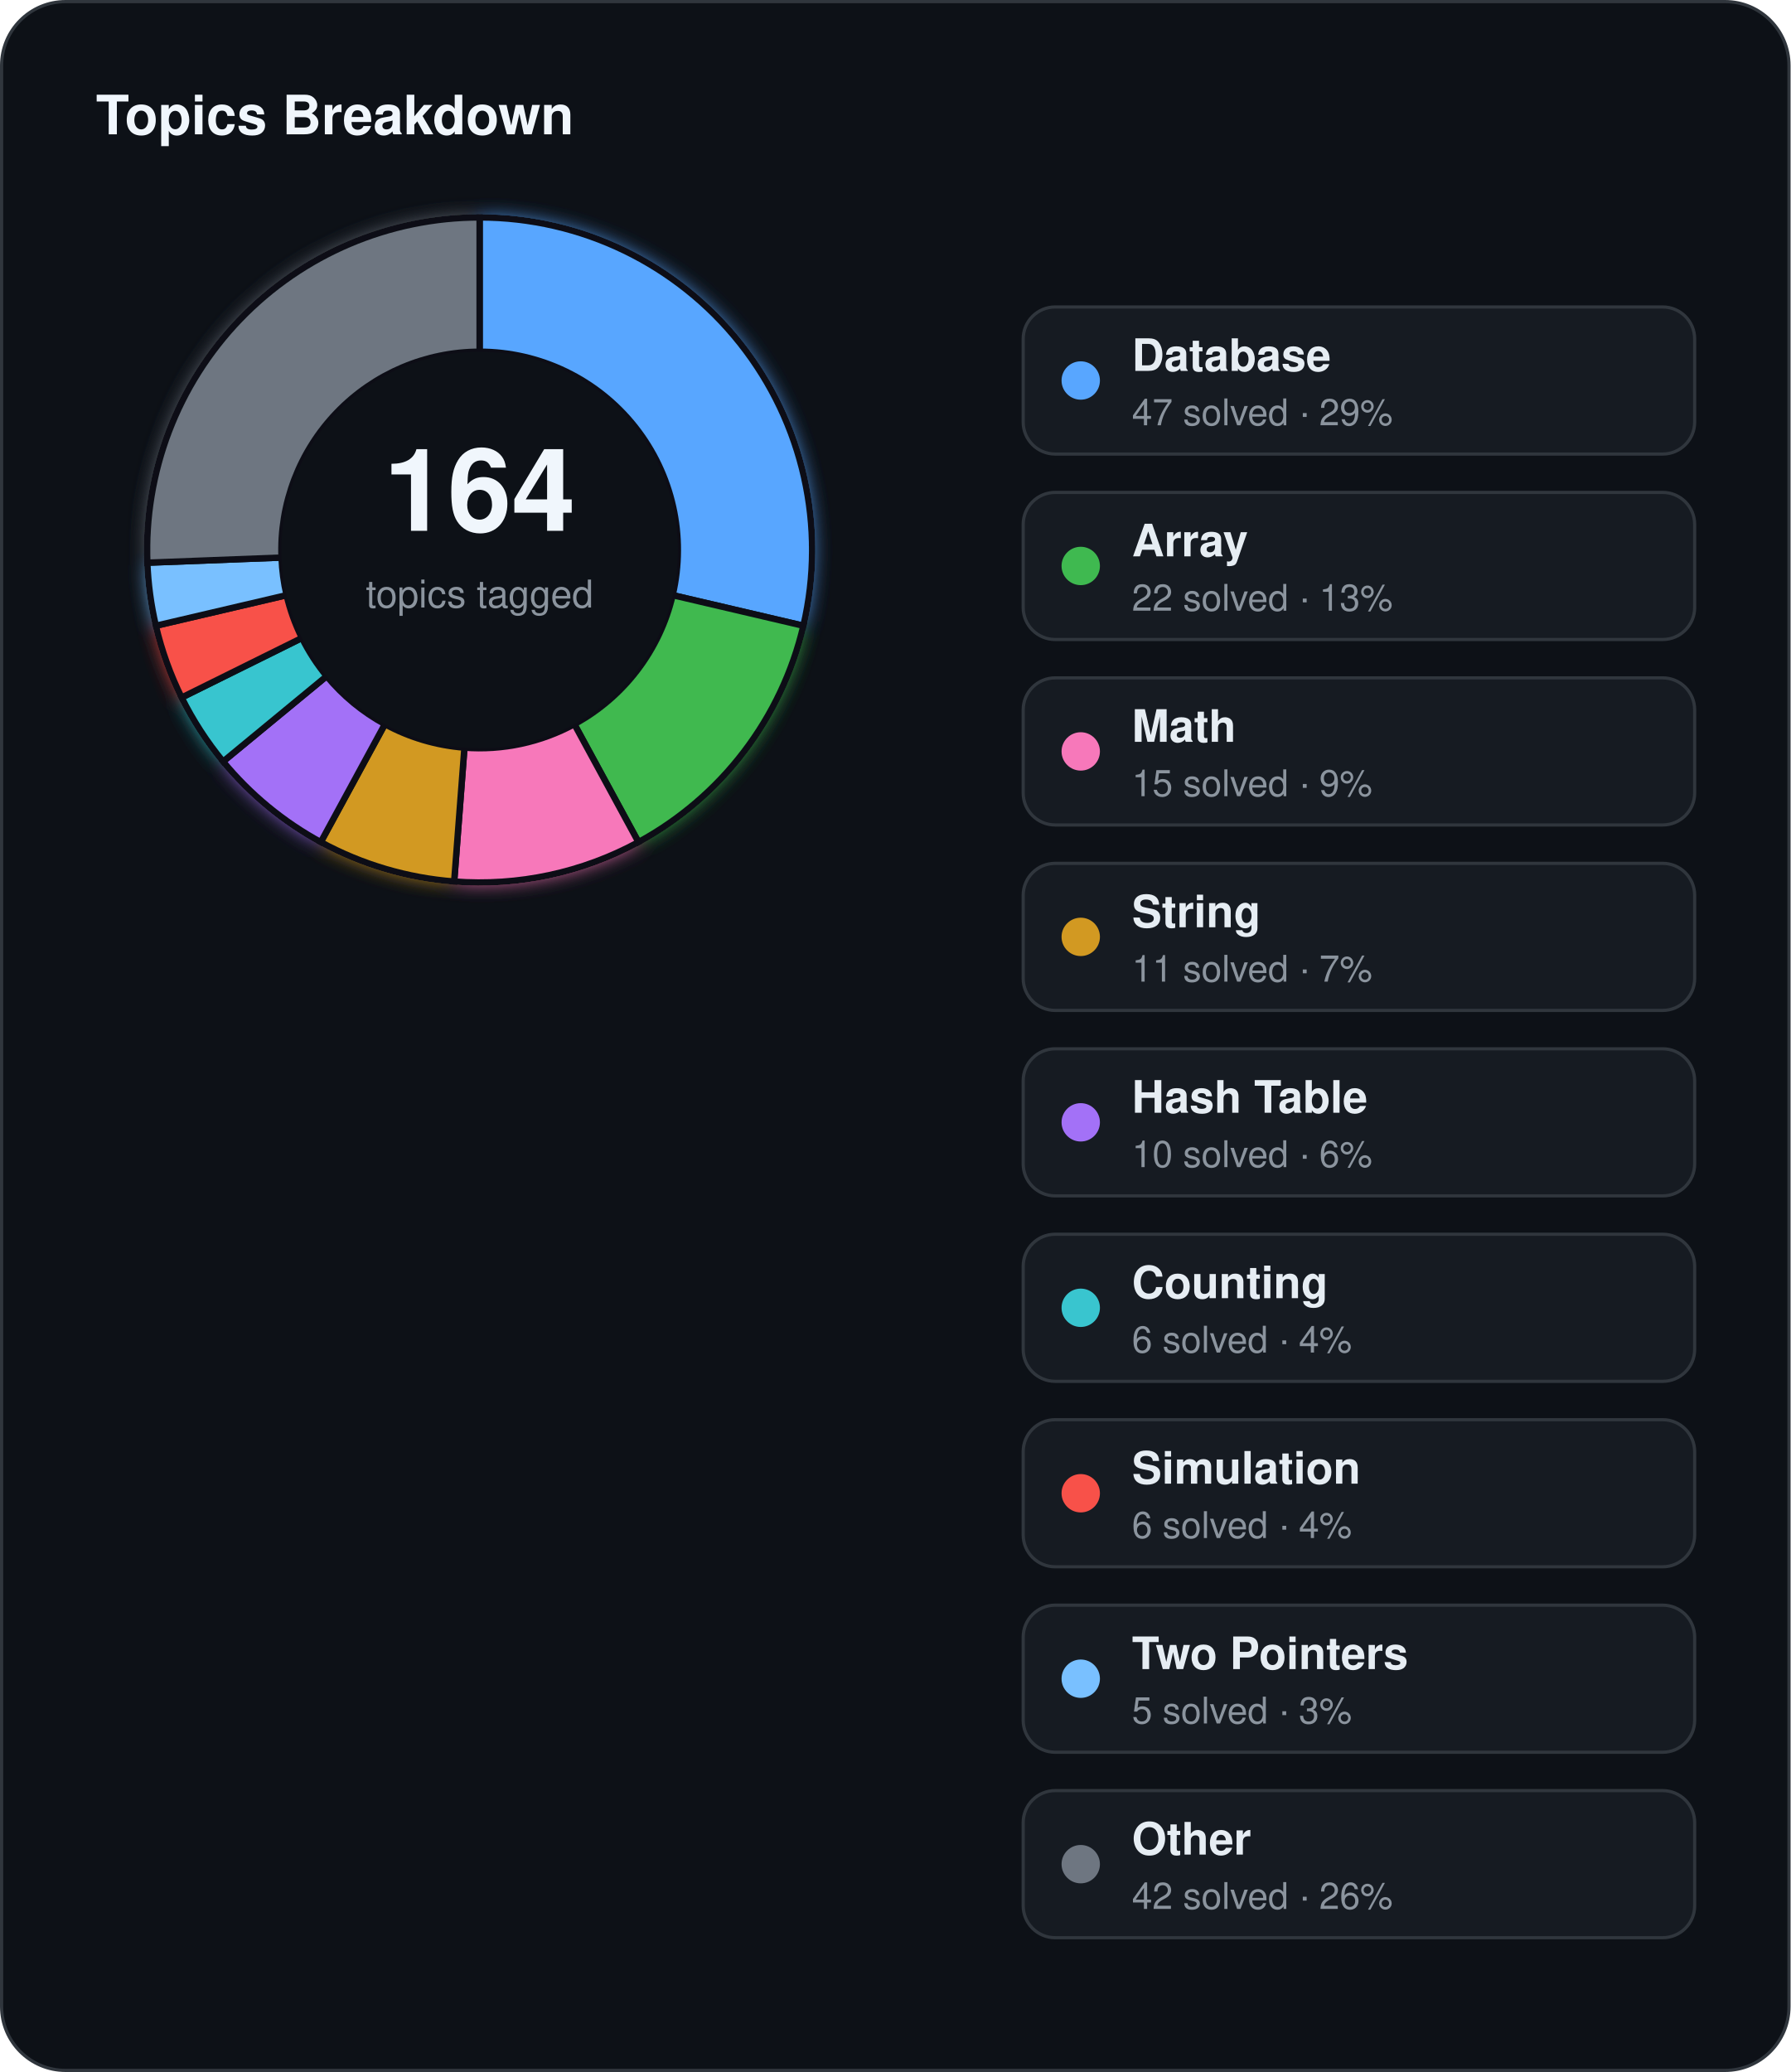
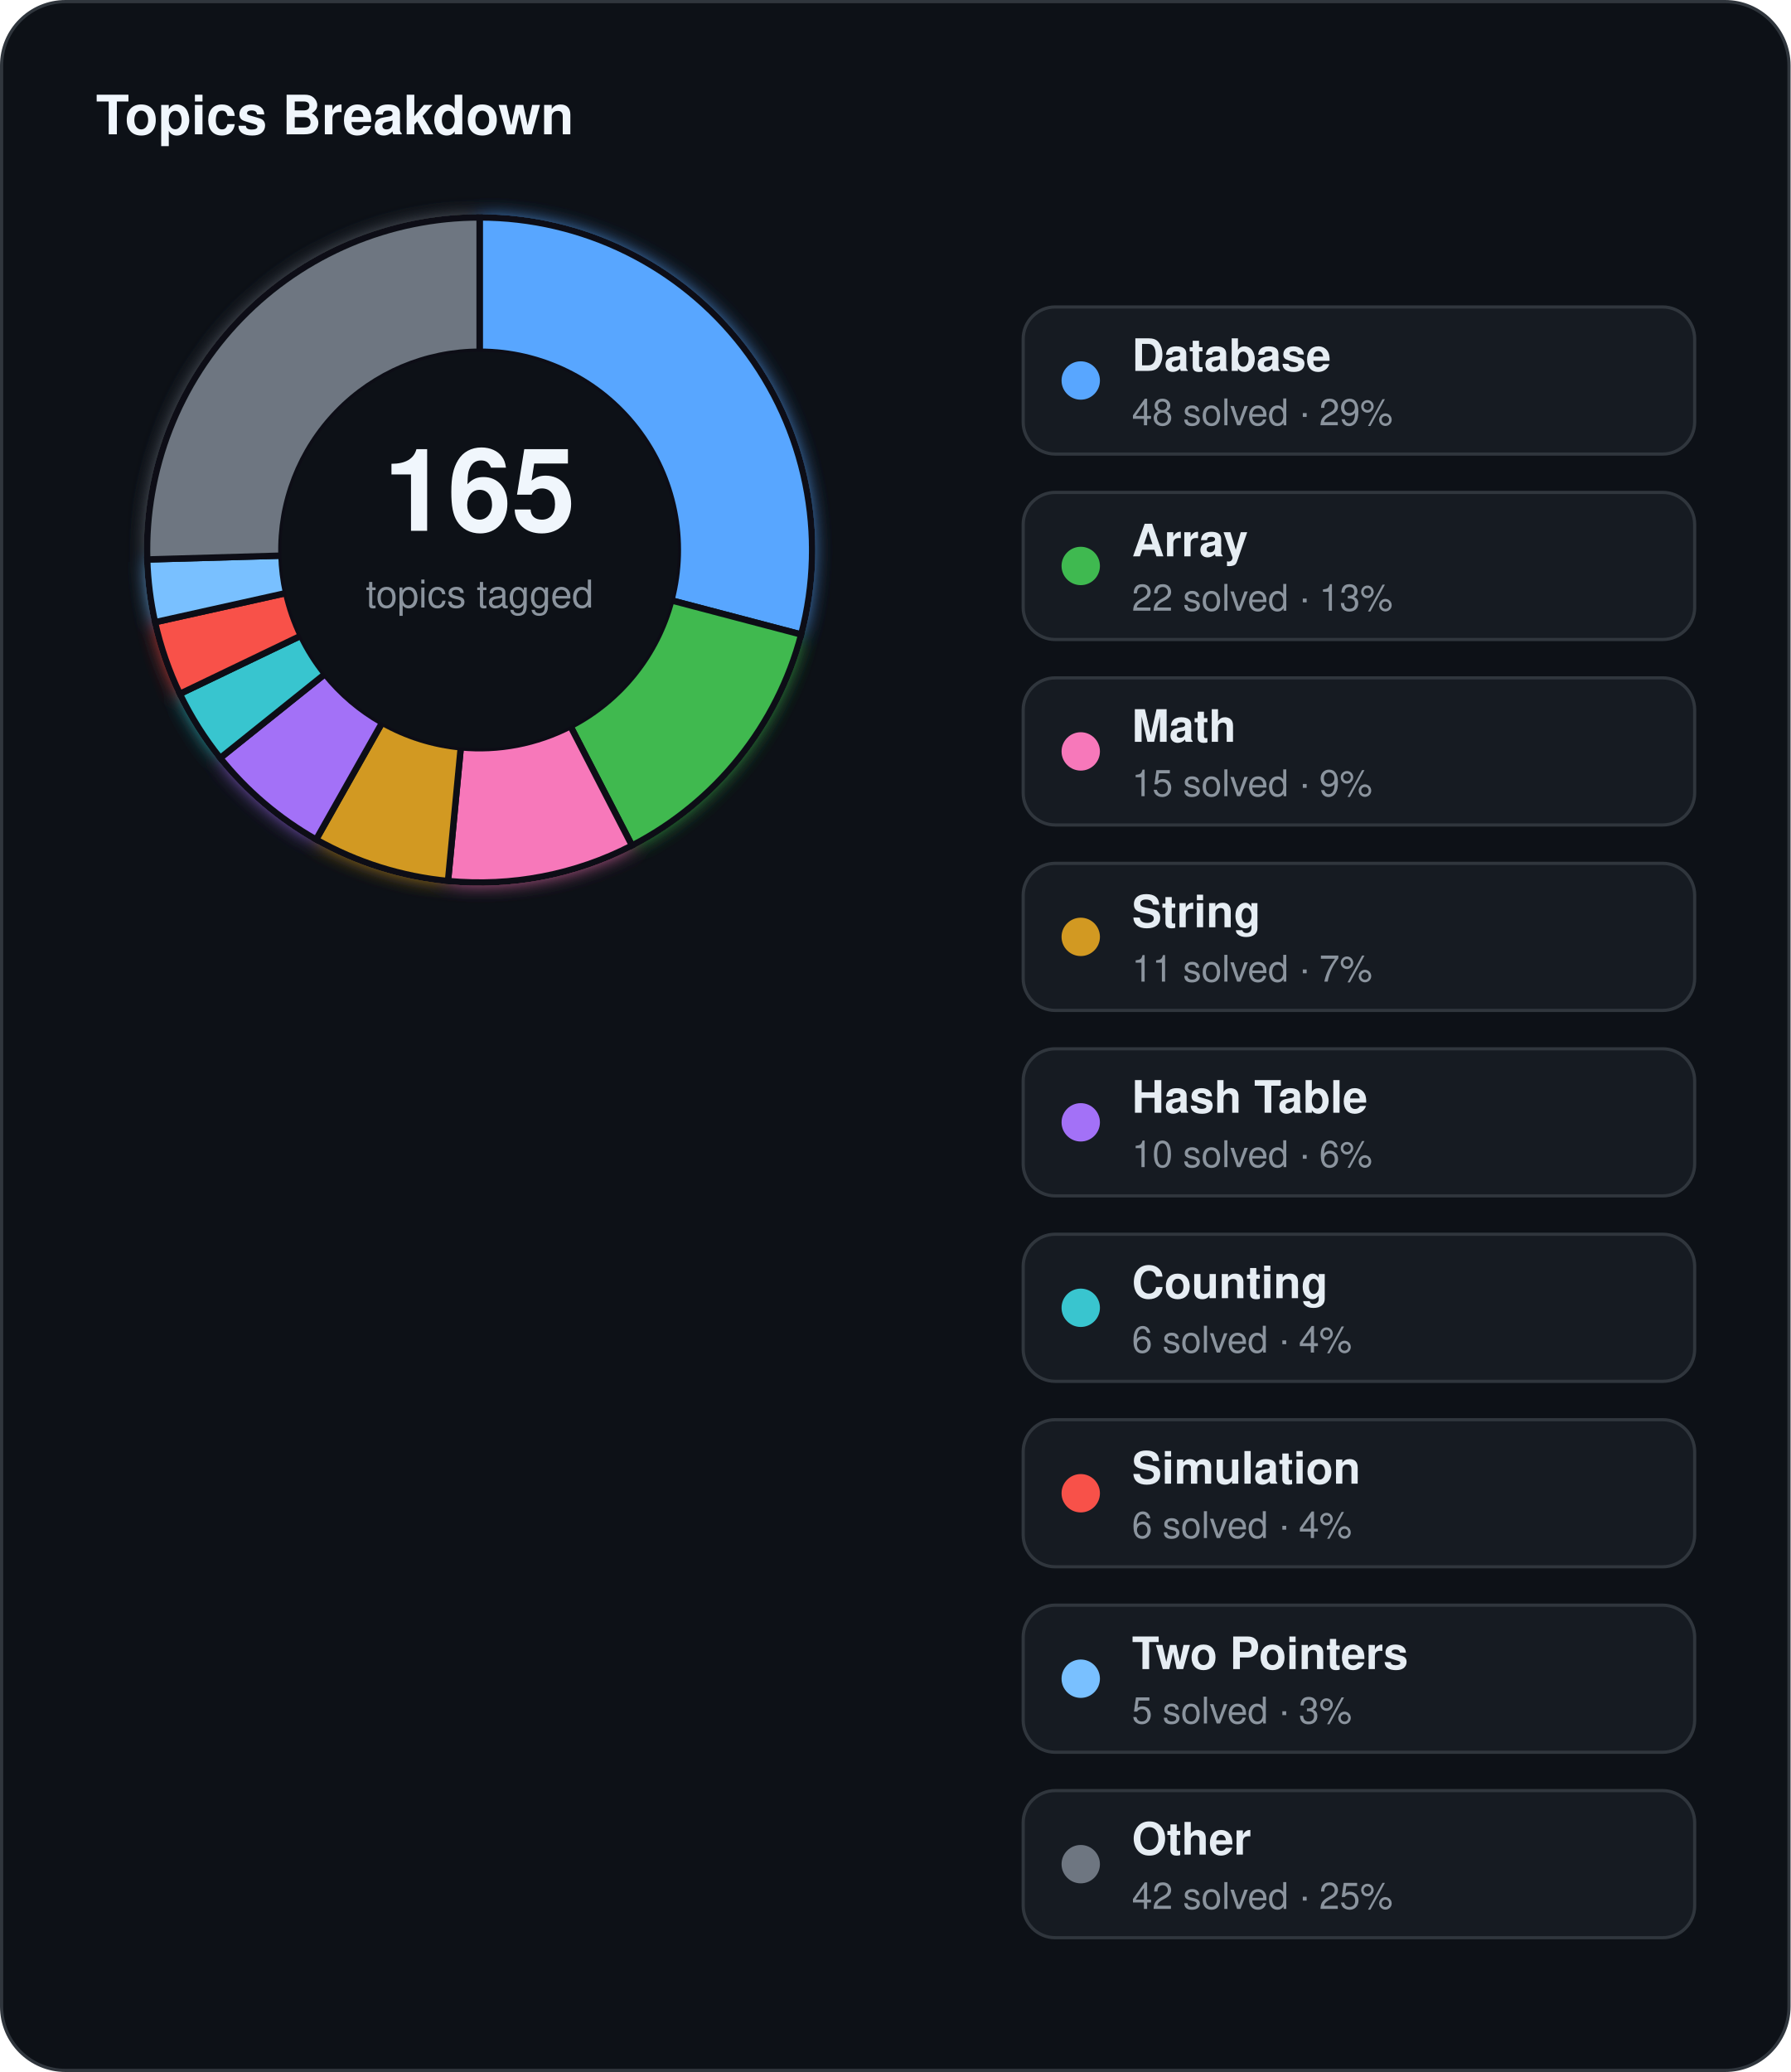
<svg xmlns="http://www.w3.org/2000/svg" width="560" height="648" viewBox="0 0 560 648">
  <defs>
    <filter id="topics-glow" x="-60%" y="-60%" width="220%" height="220%">
      <feGaussianBlur stdDeviation="3" result="blur" />
      <feMerge>
        <feMergeNode in="blur" />
        <feMergeNode in="SourceGraphic" />
      </feMerge>
    </filter>
  </defs>
  <rect x="0.5" y="0.5" width="559" height="647" rx="20" fill="#0d1117" stroke="#30363d" stroke-width="1" />
  <text x="30" y="42" fill="#f0f6fc" font-family="Segoe UI, Helvetica, Arial, sans-serif" font-size="17" font-weight="700">Topics Breakdown</text>
  <g filter="url(#topics-glow)">
-     <path d="M 150.00,68.00 A 104,104 0 0 1 251.26,195.70 L 210.37,186.13 A 62,62 0 0 0 150.00,110.00 Z" fill="#58a6ff" stroke="#0d1117" stroke-width="2" />
-     <path d="M 251.26,195.70 A 104,104 0 0 1 199.68,263.37 L 179.62,226.47 A 62,62 0 0 0 210.37,186.13 Z" fill="#3fb950" stroke="#0d1117" stroke-width="2" />
-     <path d="M 199.68,263.37 A 104,104 0 0 1 142.04,275.69 L 145.25,233.82 A 62,62 0 0 0 179.62,226.47 Z" fill="#f778ba" stroke="#0d1117" stroke-width="2" />
-     <path d="M 142.04,275.69 A 104,104 0 0 1 100.32,263.37 L 120.38,226.47 A 62,62 0 0 0 145.25,233.82 Z" fill="#d29922" stroke="#0d1117" stroke-width="2" />
-     <path d="M 100.32,263.37 A 104,104 0 0 1 69.77,238.17 L 102.17,211.45 A 62,62 0 0 0 120.38,226.47 Z" fill="#a371f7" stroke="#0d1117" stroke-width="2" />
-     <path d="M 69.77,238.17 A 104,104 0 0 1 56.80,218.15 L 94.44,199.51 A 62,62 0 0 0 102.17,211.45 Z" fill="#39c5cf" stroke="#0d1117" stroke-width="2" />
-     <path d="M 56.80,218.15 A 104,104 0 0 1 48.74,195.70 L 89.63,186.13 A 62,62 0 0 0 94.44,199.51 Z" fill="#f85149" stroke="#0d1117" stroke-width="2" />
-     <path d="M 48.74,195.70 A 104,104 0 0 1 46.08,175.98 L 88.05,174.37 A 62,62 0 0 0 89.63,186.13 Z" fill="#79c0ff" stroke="#0d1117" stroke-width="2" />
-     <path d="M 46.08,175.98 A 104,104 0 0 1 150.00,68.00 L 150.00,110.00 A 62,62 0 0 0 88.05,174.37 Z" fill="#6e7681" stroke="#0d1117" stroke-width="2" />
+     <path d="M 150.00,68.00 A 104,104 0 0 1 250.58,198.44 L 209.96,187.76 A 62,62 0 0 0 150.00,110.00 Z" fill="#58a6ff" stroke="#0d1117" stroke-width="2" />
+     <path d="M 250.58,198.44 A 104,104 0 0 1 197.66,264.44 L 178.41,227.11 A 62,62 0 0 0 209.96,187.76 Z" fill="#3fb950" stroke="#0d1117" stroke-width="2" />
+     <path d="M 197.66,264.44 A 104,104 0 0 1 140.11,275.53 L 144.11,233.72 A 62,62 0 0 0 178.41,227.11 Z" fill="#f778ba" stroke="#0d1117" stroke-width="2" />
+     <path d="M 140.11,275.53 A 104,104 0 0 1 98.86,262.56 L 119.51,225.99 A 62,62 0 0 0 144.11,233.72 Z" fill="#d29922" stroke="#0d1117" stroke-width="2" />
+     <path d="M 98.86,262.56 A 104,104 0 0 1 68.87,237.06 L 101.63,210.79 A 62,62 0 0 0 119.51,225.99 Z" fill="#a371f7" stroke="#0d1117" stroke-width="2" />
+     <path d="M 68.87,237.06 A 104,104 0 0 1 56.24,217.00 L 94.10,198.82 A 62,62 0 0 0 101.63,210.79 Z" fill="#39c5cf" stroke="#0d1117" stroke-width="2" />
+     <path d="M 56.24,217.00 A 104,104 0 0 1 48.48,194.59 L 89.48,185.47 A 62,62 0 0 0 94.10,198.82 Z" fill="#f85149" stroke="#0d1117" stroke-width="2" />
+     <path d="M 48.48,194.59 A 104,104 0 0 1 46.04,174.97 L 88.03,173.77 A 62,62 0 0 0 89.48,185.47 Z" fill="#79c0ff" stroke="#0d1117" stroke-width="2" />
+     <path d="M 46.04,174.97 A 104,104 0 0 1 150.00,68.00 L 150.00,110.00 A 62,62 0 0 0 88.03,173.77 Z" fill="#6e7681" stroke="#0d1117" stroke-width="2" />
  </g>
  <circle cx="150" cy="172" r="62" fill="#0d1117" />
-   <text x="150" y="166" text-anchor="middle" fill="#f0f6fc" font-family="Segoe UI, Helvetica, Arial, sans-serif" font-size="36" font-weight="700">164</text>
+   <text x="150" y="166" text-anchor="middle" fill="#f0f6fc" font-family="Segoe UI, Helvetica, Arial, sans-serif" font-size="36" font-weight="700">165</text>
  <text x="150" y="190" text-anchor="middle" fill="#8b949e" font-family="Segoe UI, Helvetica, Arial, sans-serif" font-size="12">topics tagged</text>
  <rect x="320" y="96" width="210" height="46" rx="10" fill="#161b22" stroke="#30363d" stroke-width="1" />
  <circle cx="338" cy="119" r="6" fill="#58a6ff" />
  <text x="354" y="116" fill="#e6edf3" font-family="Segoe UI, Helvetica, Arial, sans-serif" font-size="14" font-weight="600">Database</text>
-   <text x="354" y="133" fill="#8b949e" font-family="Segoe UI, Helvetica, Arial, sans-serif" font-size="11.5">47 solved · 29%</text>
+   <text x="354" y="133" fill="#8b949e" font-family="Segoe UI, Helvetica, Arial, sans-serif" font-size="11.5">48 solved · 29%</text>
  <rect x="320" y="154" width="210" height="46" rx="10" fill="#161b22" stroke="#30363d" stroke-width="1" />
  <circle cx="338" cy="177" r="6" fill="#3fb950" />
  <text x="354" y="174" fill="#e6edf3" font-family="Segoe UI, Helvetica, Arial, sans-serif" font-size="14" font-weight="600">Array</text>
  <text x="354" y="191" fill="#8b949e" font-family="Segoe UI, Helvetica, Arial, sans-serif" font-size="11.5">22 solved · 13%</text>
  <rect x="320" y="212" width="210" height="46" rx="10" fill="#161b22" stroke="#30363d" stroke-width="1" />
  <circle cx="338" cy="235" r="6" fill="#f778ba" />
  <text x="354" y="232" fill="#e6edf3" font-family="Segoe UI, Helvetica, Arial, sans-serif" font-size="14" font-weight="600">Math</text>
  <text x="354" y="249" fill="#8b949e" font-family="Segoe UI, Helvetica, Arial, sans-serif" font-size="11.5">15 solved · 9%</text>
  <rect x="320" y="270" width="210" height="46" rx="10" fill="#161b22" stroke="#30363d" stroke-width="1" />
  <circle cx="338" cy="293" r="6" fill="#d29922" />
  <text x="354" y="290" fill="#e6edf3" font-family="Segoe UI, Helvetica, Arial, sans-serif" font-size="14" font-weight="600">String</text>
  <text x="354" y="307" fill="#8b949e" font-family="Segoe UI, Helvetica, Arial, sans-serif" font-size="11.5">11 solved · 7%</text>
  <rect x="320" y="328" width="210" height="46" rx="10" fill="#161b22" stroke="#30363d" stroke-width="1" />
  <circle cx="338" cy="351" r="6" fill="#a371f7" />
  <text x="354" y="348" fill="#e6edf3" font-family="Segoe UI, Helvetica, Arial, sans-serif" font-size="14" font-weight="600">Hash Table</text>
  <text x="354" y="365" fill="#8b949e" font-family="Segoe UI, Helvetica, Arial, sans-serif" font-size="11.5">10 solved · 6%</text>
  <rect x="320" y="386" width="210" height="46" rx="10" fill="#161b22" stroke="#30363d" stroke-width="1" />
  <circle cx="338" cy="409" r="6" fill="#39c5cf" />
  <text x="354" y="406" fill="#e6edf3" font-family="Segoe UI, Helvetica, Arial, sans-serif" font-size="14" font-weight="600">Counting</text>
  <text x="354" y="423" fill="#8b949e" font-family="Segoe UI, Helvetica, Arial, sans-serif" font-size="11.5">6 solved · 4%</text>
  <rect x="320" y="444" width="210" height="46" rx="10" fill="#161b22" stroke="#30363d" stroke-width="1" />
  <circle cx="338" cy="467" r="6" fill="#f85149" />
  <text x="354" y="464" fill="#e6edf3" font-family="Segoe UI, Helvetica, Arial, sans-serif" font-size="14" font-weight="600">Simulation</text>
  <text x="354" y="481" fill="#8b949e" font-family="Segoe UI, Helvetica, Arial, sans-serif" font-size="11.5">6 solved · 4%</text>
  <rect x="320" y="502" width="210" height="46" rx="10" fill="#161b22" stroke="#30363d" stroke-width="1" />
  <circle cx="338" cy="525" r="6" fill="#79c0ff" />
  <text x="354" y="522" fill="#e6edf3" font-family="Segoe UI, Helvetica, Arial, sans-serif" font-size="14" font-weight="600">Two Pointers</text>
  <text x="354" y="539" fill="#8b949e" font-family="Segoe UI, Helvetica, Arial, sans-serif" font-size="11.5">5 solved · 3%</text>
  <rect x="320" y="560" width="210" height="46" rx="10" fill="#161b22" stroke="#30363d" stroke-width="1" />
  <circle cx="338" cy="583" r="6" fill="#6e7681" />
  <text x="354" y="580" fill="#e6edf3" font-family="Segoe UI, Helvetica, Arial, sans-serif" font-size="14" font-weight="600">Other</text>
-   <text x="354" y="597" fill="#8b949e" font-family="Segoe UI, Helvetica, Arial, sans-serif" font-size="11.5">42 solved · 26%</text>
+   <text x="354" y="597" fill="#8b949e" font-family="Segoe UI, Helvetica, Arial, sans-serif" font-size="11.5">42 solved · 25%</text>
</svg>
